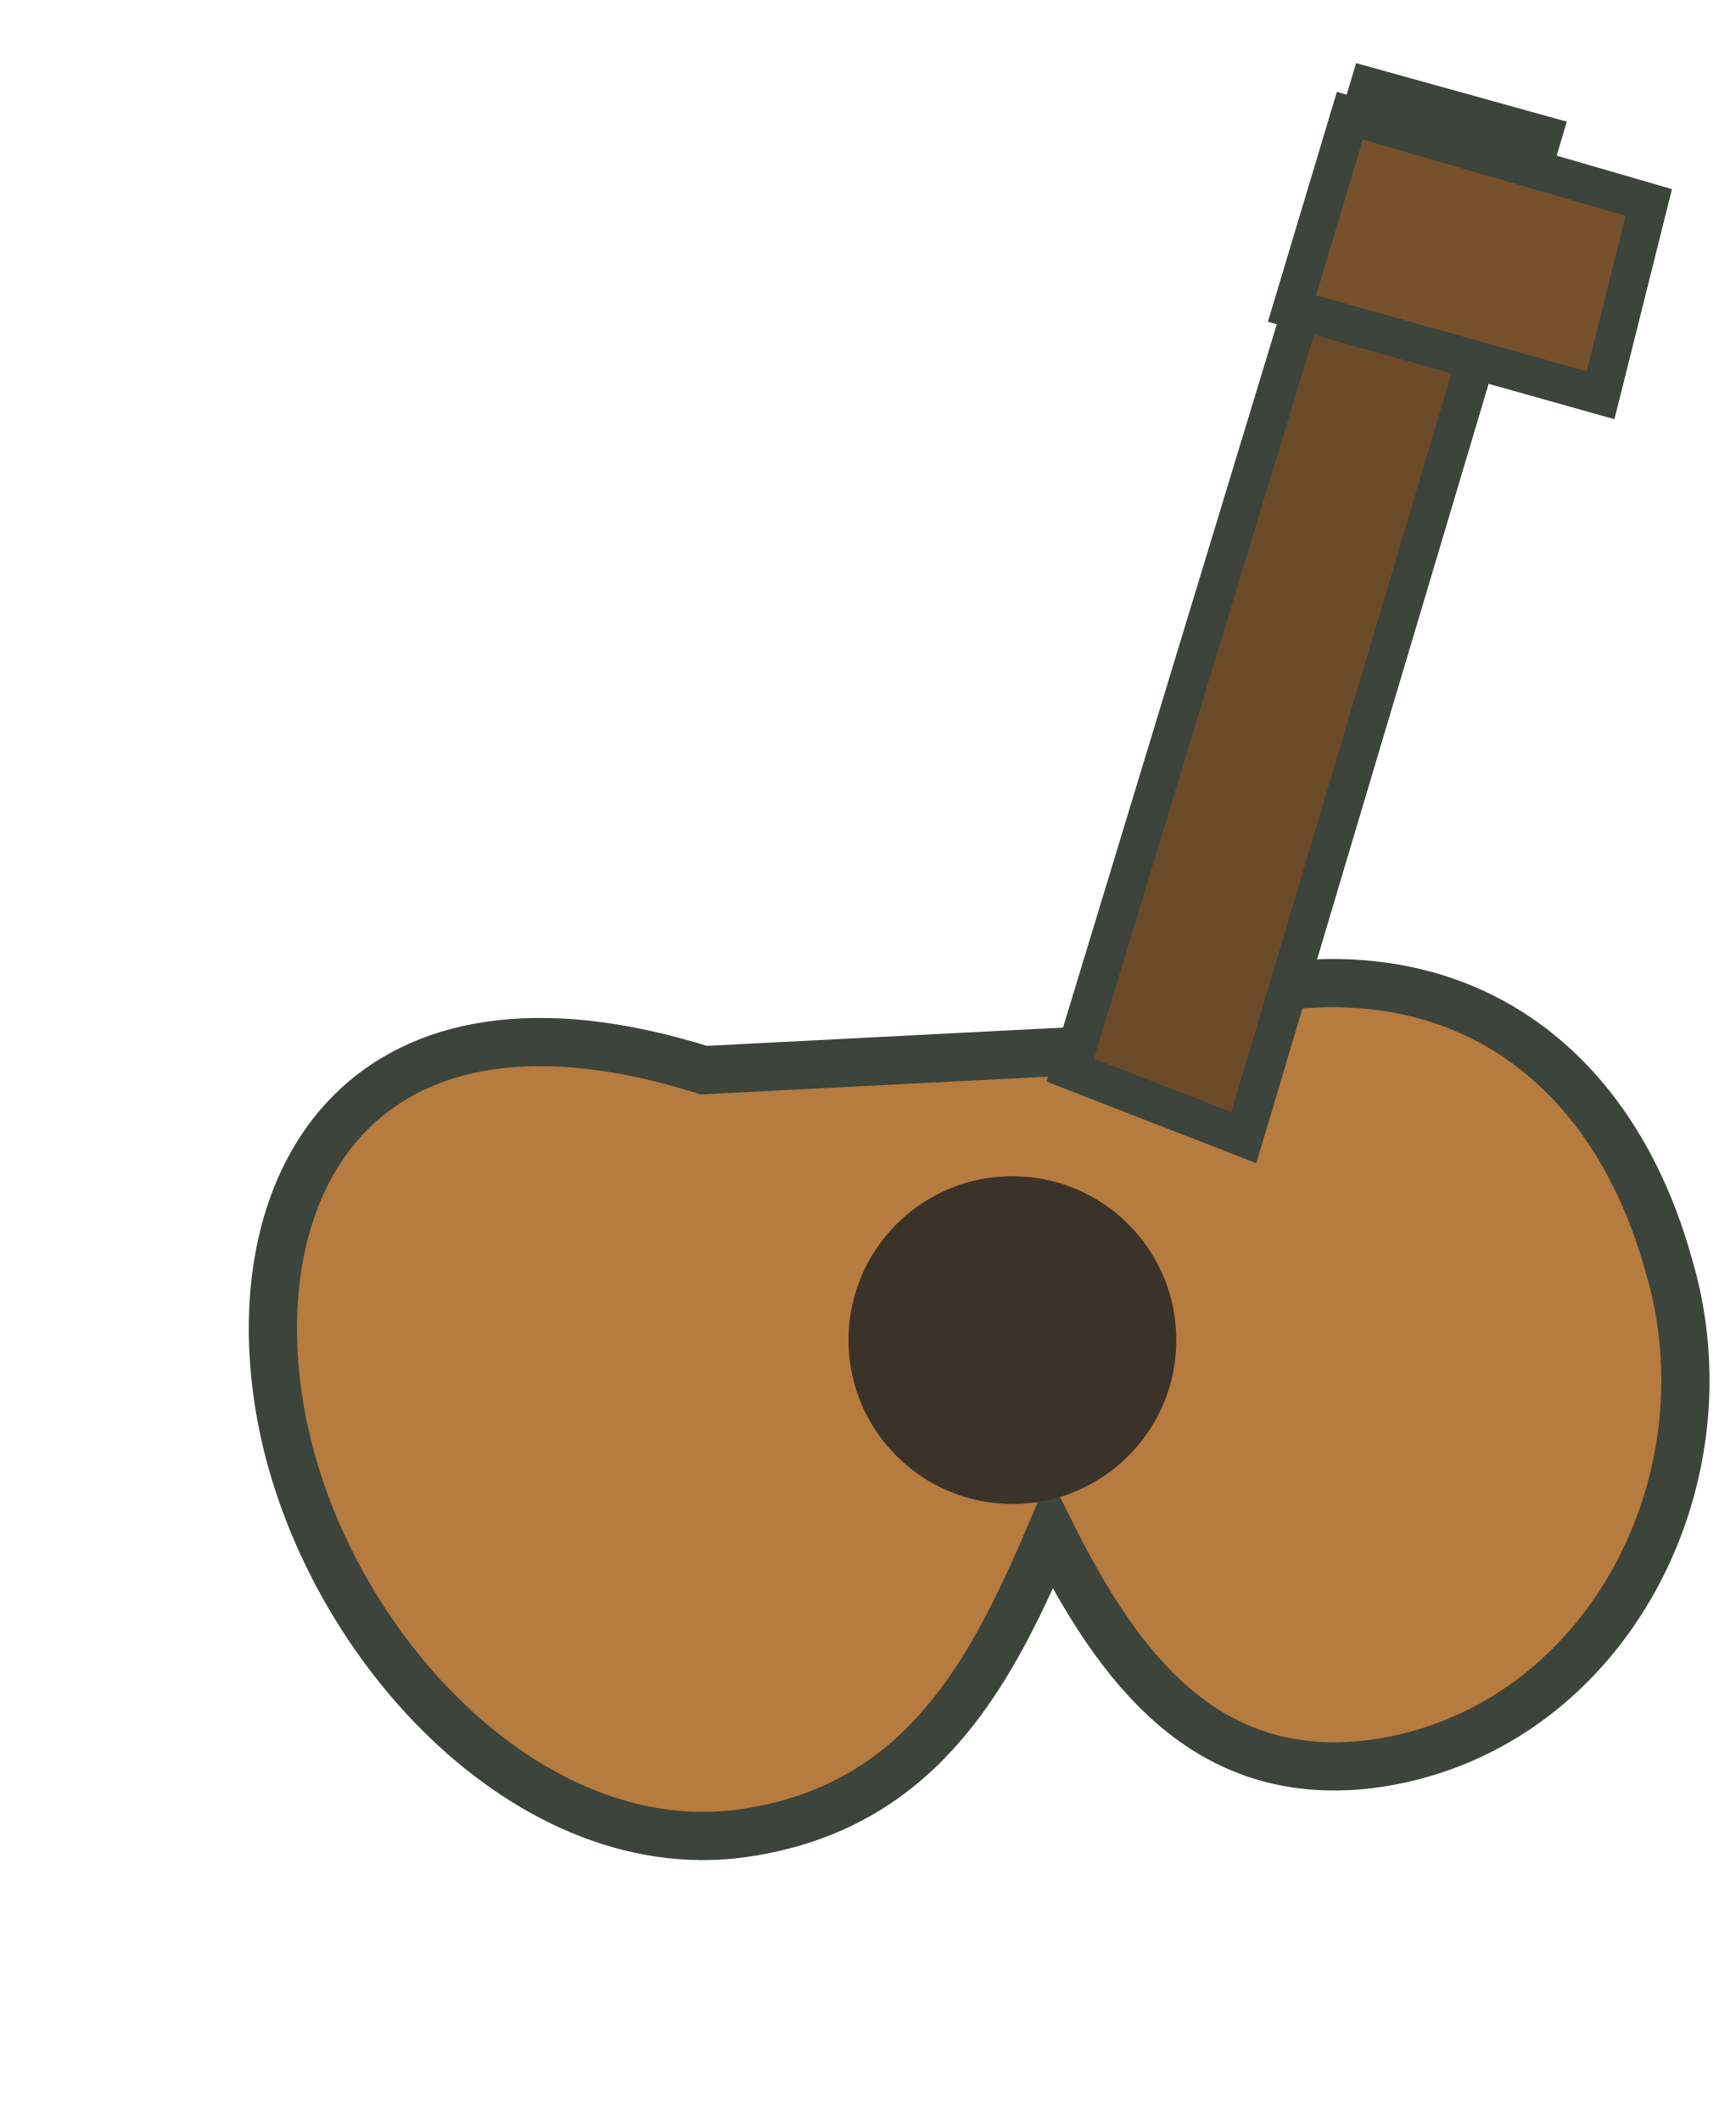
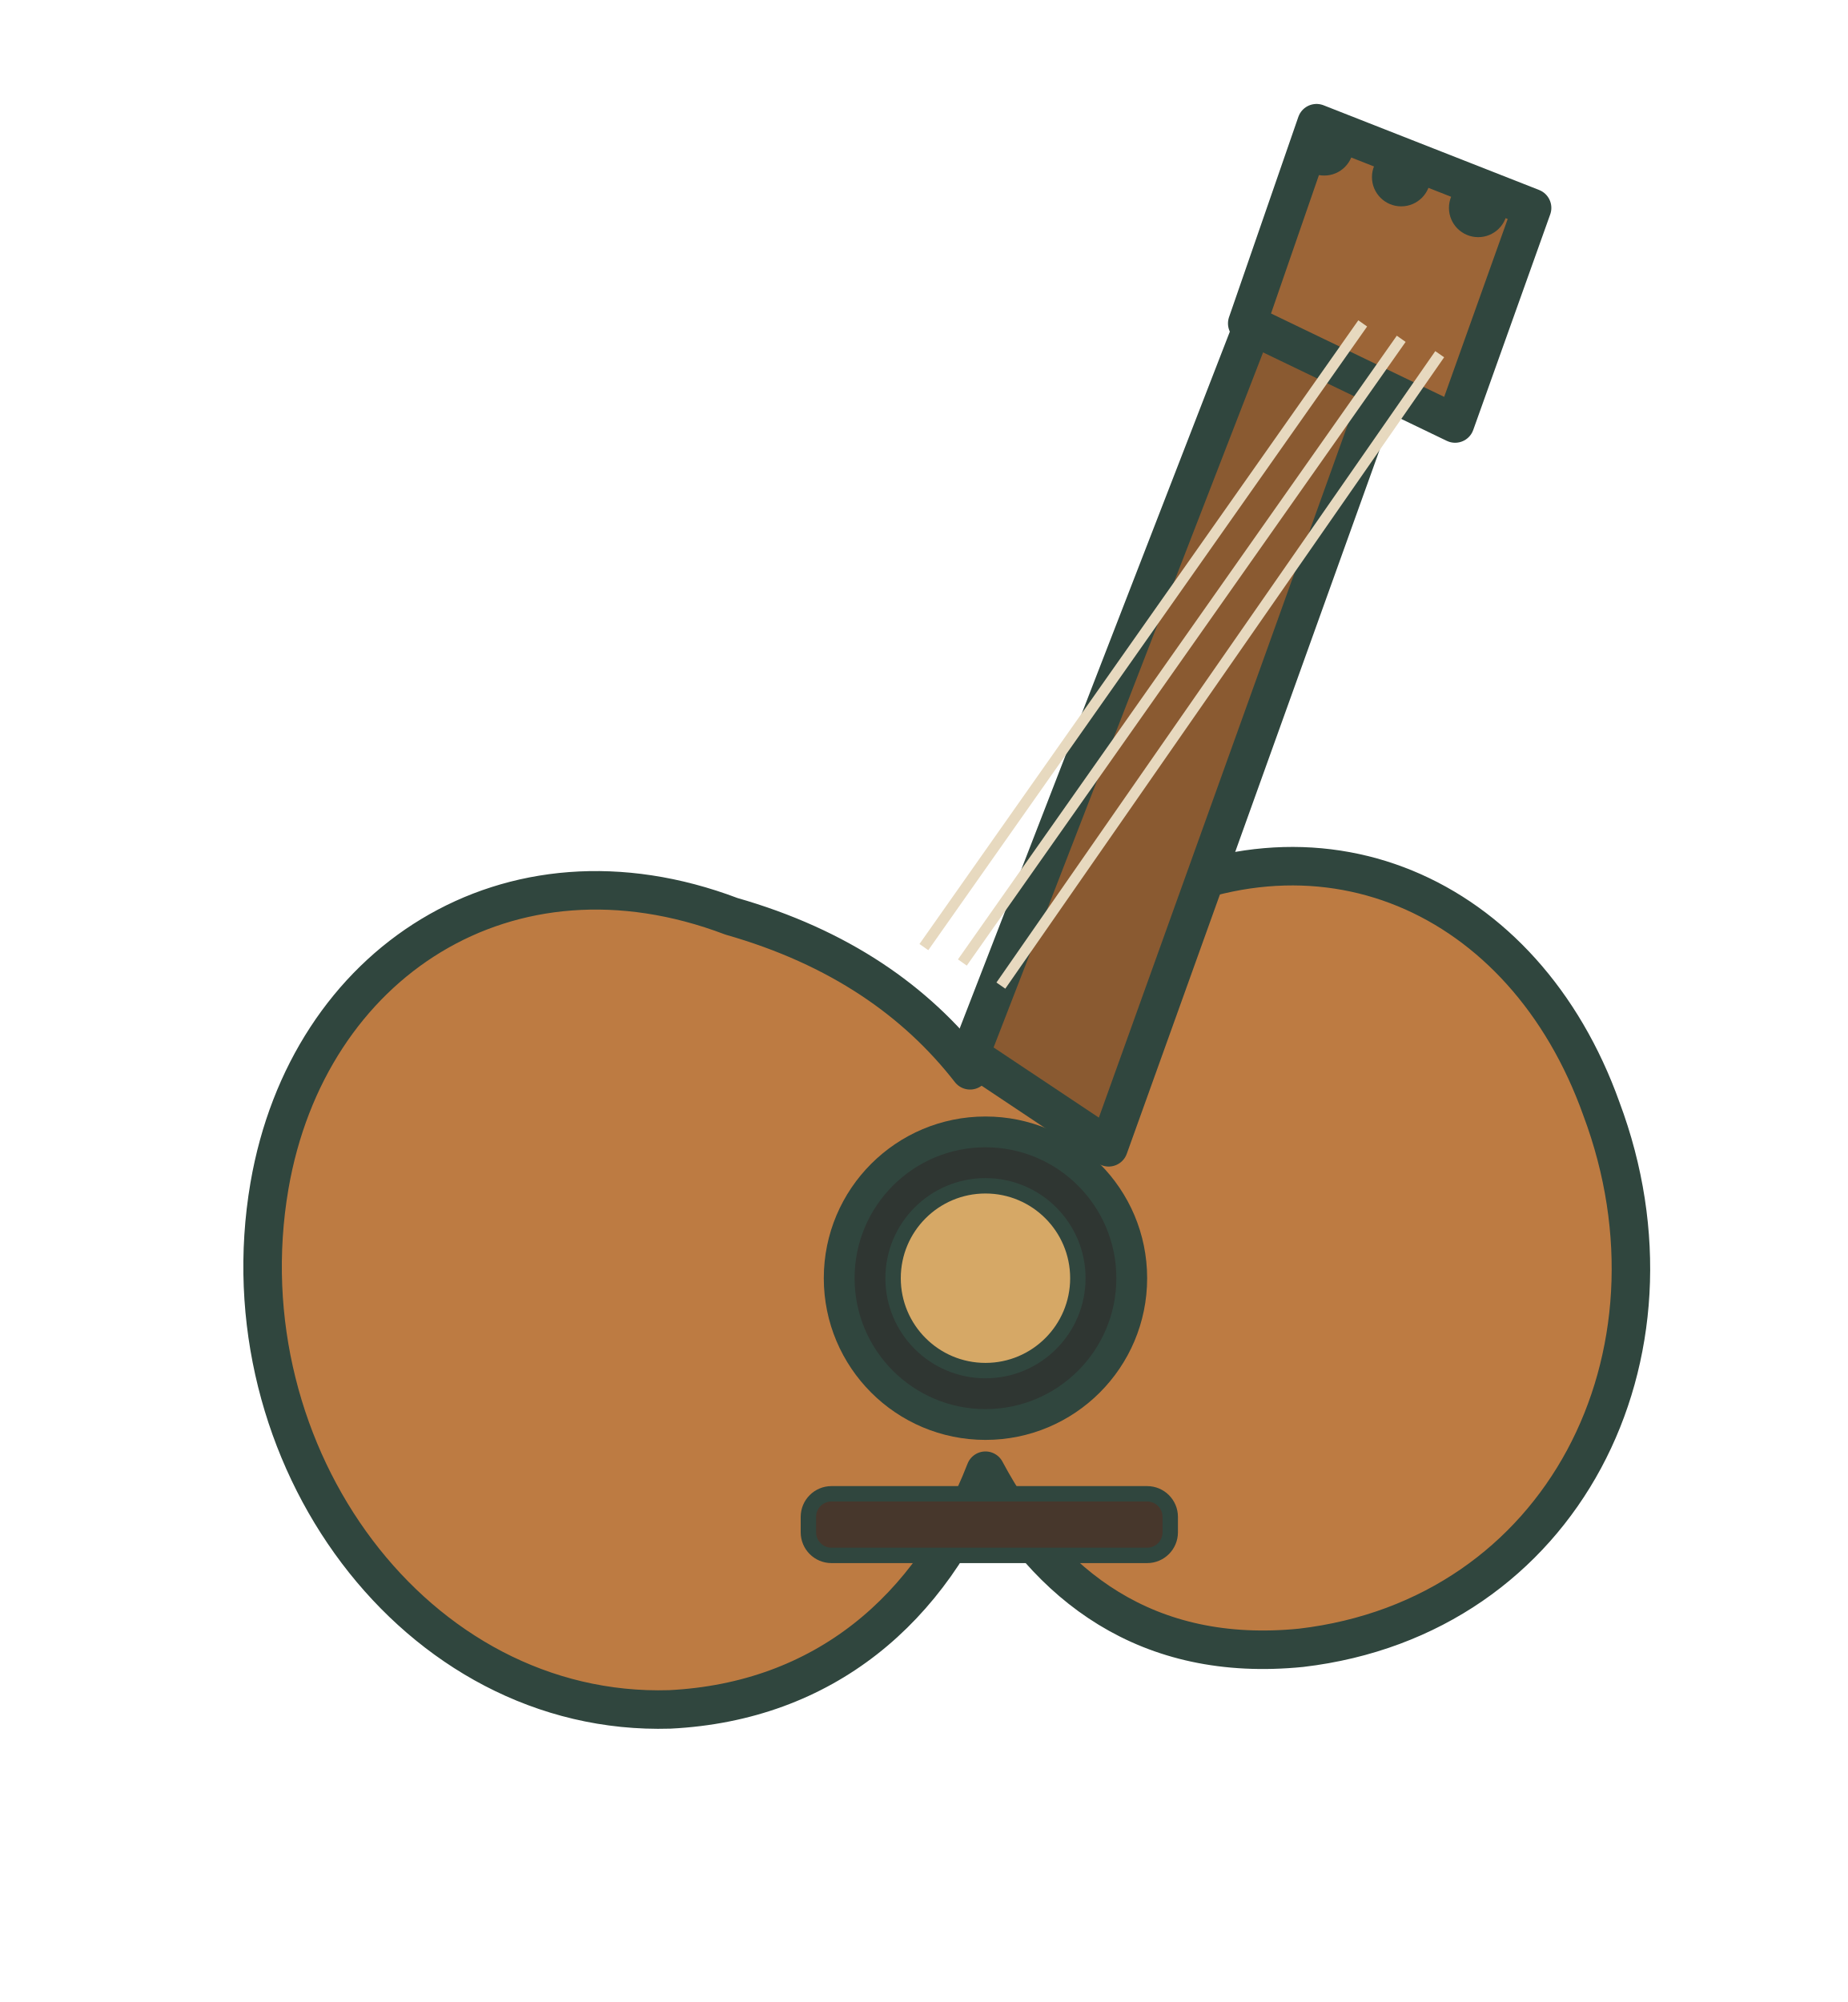
- <svg xmlns="http://www.w3.org/2000/svg" viewBox="0 0 180 220">
-   <path d="M73 111c-35-11-48 11-44 35 4 24 26 48 49 44 18-3 25-17 31-31 7 14 16 26 33 24 24-3 38-29 31-52-7-25-29-38-61-22Z" fill="#b67b3f" stroke="#3c443b" stroke-width="5" />
-   <circle cx="105" cy="139" r="17" fill="#3b3329" />
-   <path d="M111 111 142 9l18 5-31 104Z" fill="#6b4a2a" stroke="#3c443b" stroke-width="4" />
-   <path d="M140 12l31 9-5 20-32-9Z" fill="#77512c" stroke="#3c443b" stroke-width="4" />
+ <svg xmlns="http://www.w3.org/2000/svg" viewBox="0 0 240 260" role="img" aria-label="Acoustic guitar">
+   <g stroke="#30463e" stroke-linejoin="round">
+     <path d="M95 119c-29-11-55 6-60 35-6 35 19 69 52 68 20-1 34-13 41-31 8 15 21 25 41 23 34-4 51-38 39-70-10-28-37-40-63-25-8 5-14 11-19 20-7-9-17-16-31-20Z" fill="#bd7b42" stroke-width="5" />
+     <path d="M126 137 164 39l17 7-37 103Z" fill="#8a5a31" stroke-width="5" />
+     <path d="M162 42 171 16l28 11-10 28Z" fill="#9c6537" stroke-width="5" />
+     <circle cx="128" cy="166" r="19" fill="#2f3632" stroke-width="4" />
+     <circle cx="128" cy="166" r="12" fill="#d6a866" stroke-width="2" />
+     <rect x="105" y="194" width="47" height="8" rx="3" fill="#47372c" stroke-width="2" />
+     <path d="M120 123 177 42M125 125 182 44M130 128 187 46" fill="none" stroke="#e7d9bf" stroke-width="1.4" />
+     <circle cx="172" cy="19" r="3.8" fill="#30463e" stroke="none" />
+     <circle cx="182" cy="23" r="3.8" fill="#30463e" stroke="none" />
+     <circle cx="192" cy="27" r="3.8" fill="#30463e" stroke="none" />
+   </g>
</svg>
